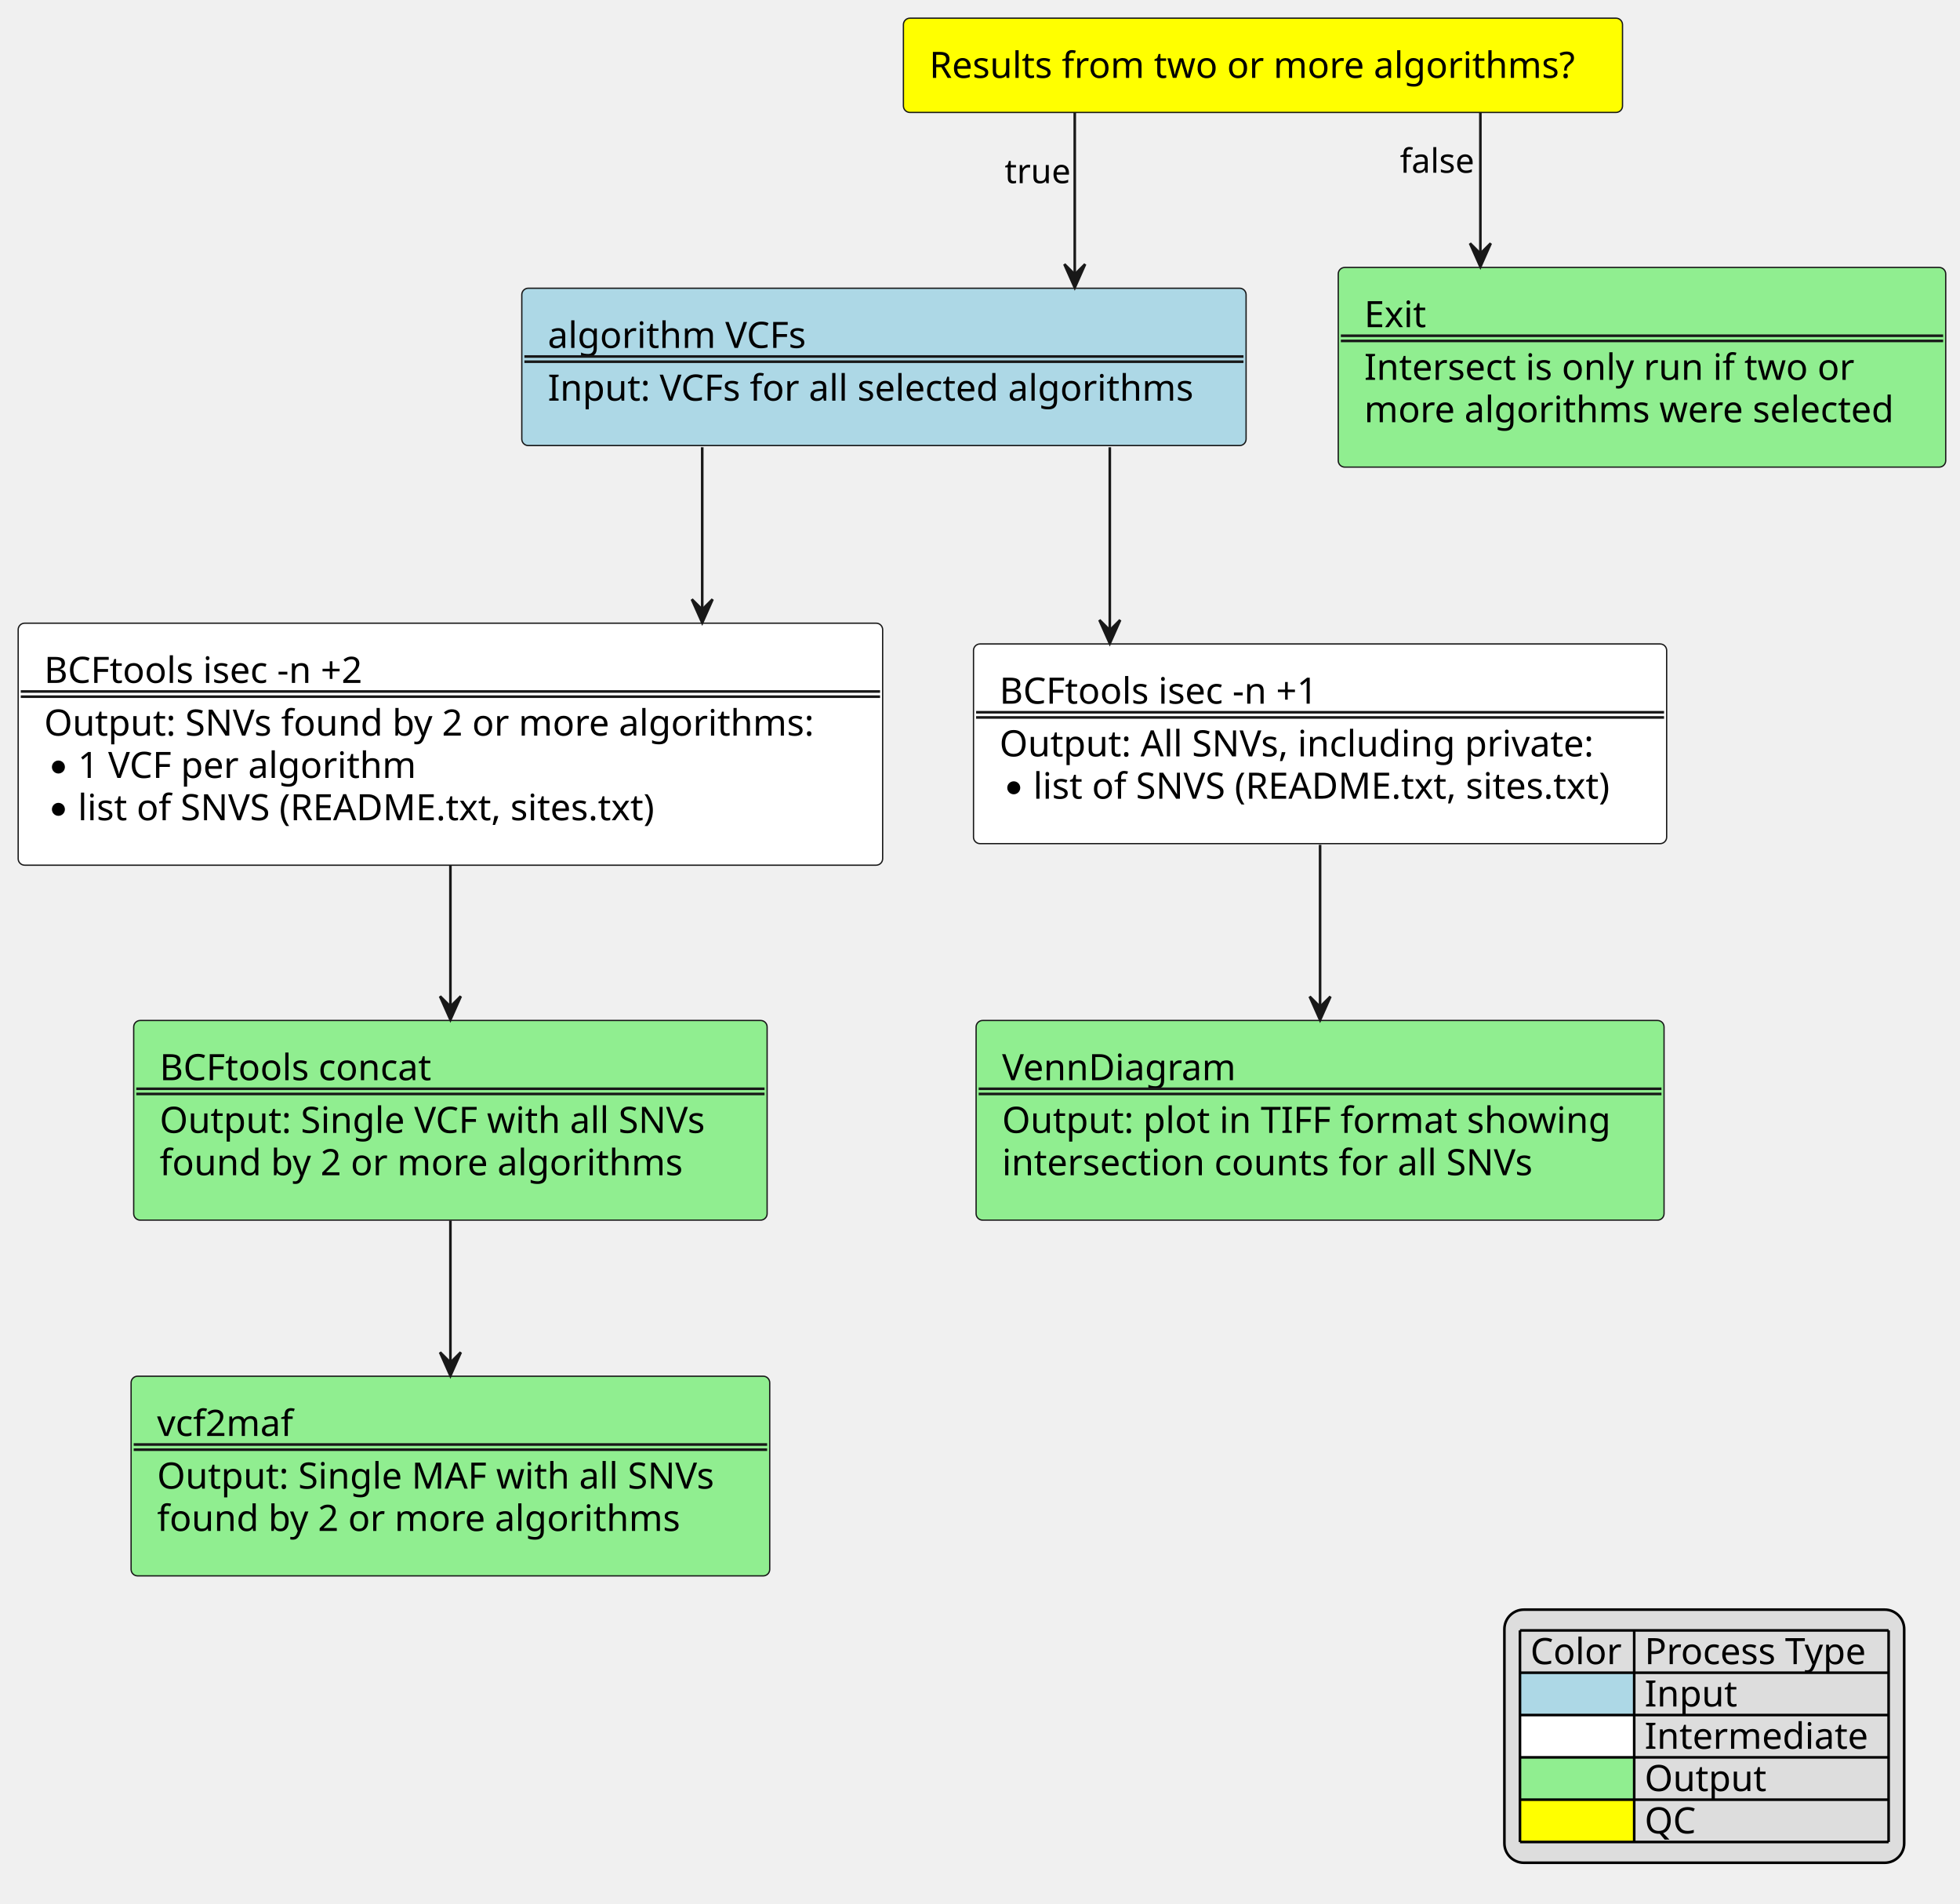
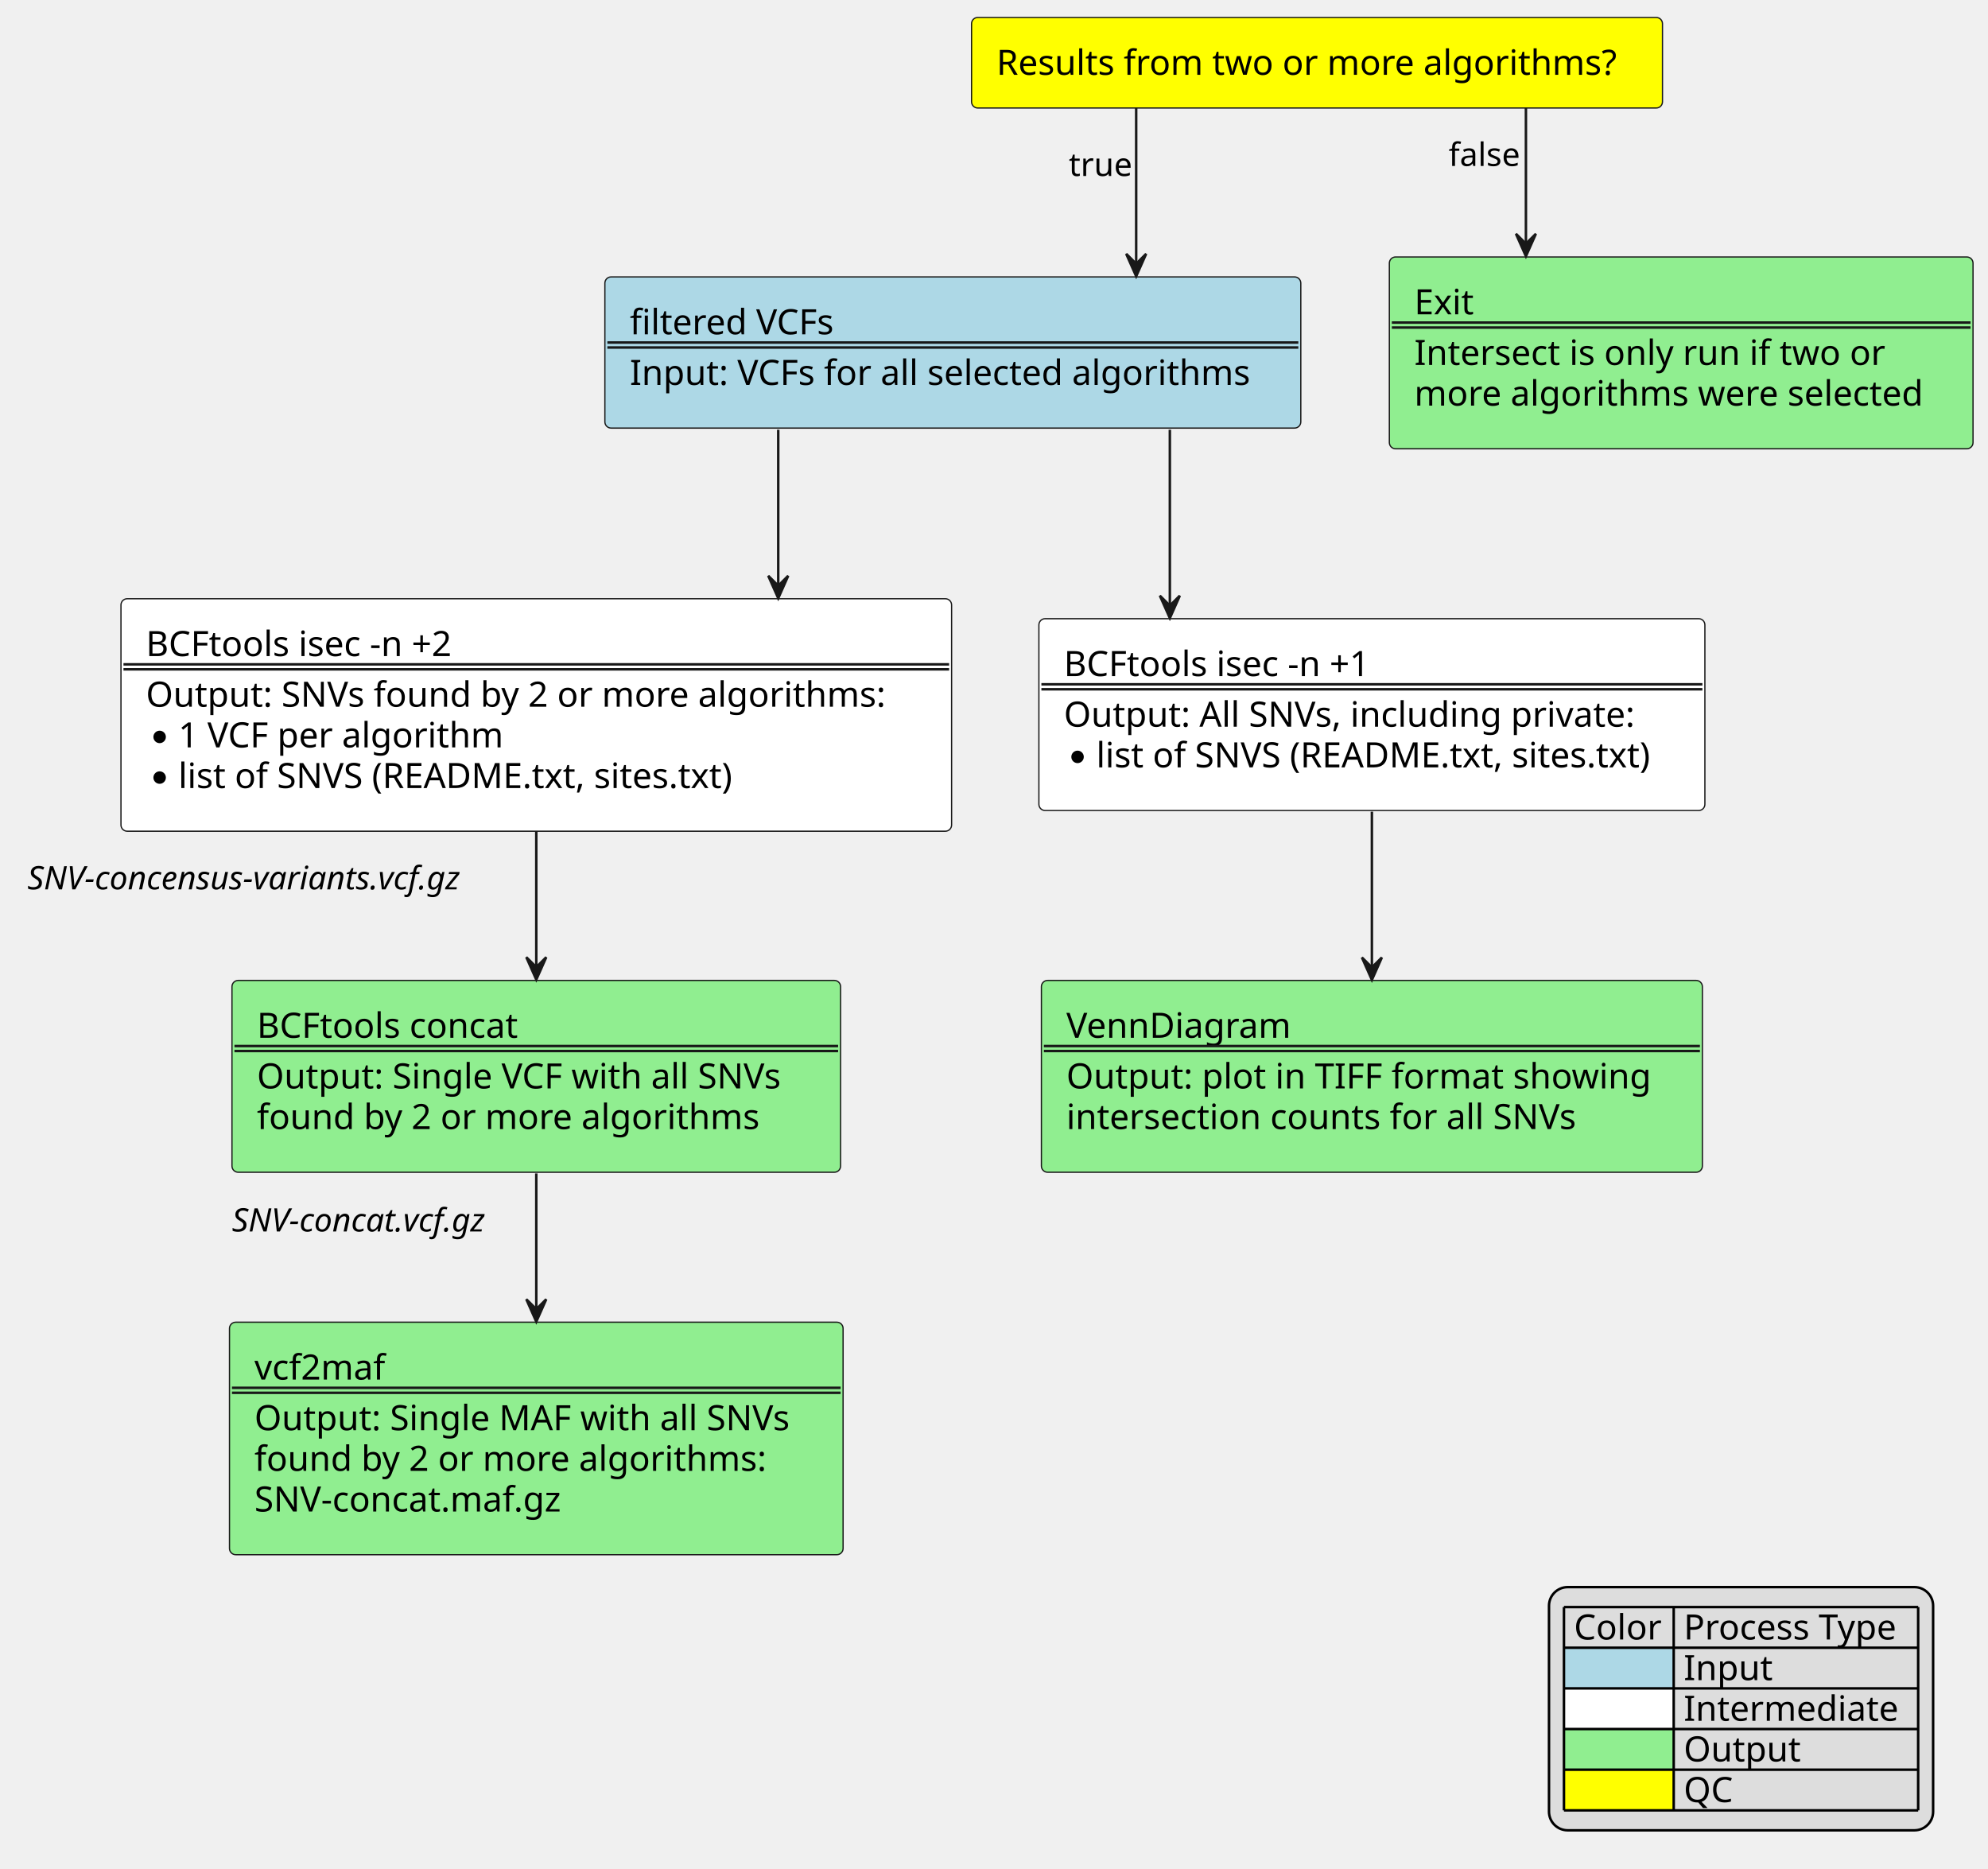
- <svg xmlns="http://www.w3.org/2000/svg" contentStyleType="text/css" height="733px" preserveAspectRatio="none" style="width:755px;height:733px;background:#FFFFFF;" version="1.1" viewBox="0 0 755 733" width="755px" zoomAndPan="magnify">
+ <svg xmlns="http://www.w3.org/2000/svg" contentStyleType="text/css" height="749px" preserveAspectRatio="none" style="width:797px;height:749px;background:#FFFFFF;" version="1.1" viewBox="0 0 797 749" width="797px" zoomAndPan="magnify">
  <defs />
  <g>
    <g id="elem_num_algos">
-       <rect fill="#FFFF00" height="36.297" rx="2.5" ry="2.5" style="stroke:#181818;stroke-width:0.5;" width="277" x="348" y="7" />
-       <text fill="#000000" font-family="sans-serif" font-size="14" lengthAdjust="spacing" textLength="257" x="358" y="29.995">Results from two or more algorithms?</text>
+       <rect fill="#FFFF00" height="36.297" rx="2.5" ry="2.5" style="stroke:#181818;stroke-width:0.5;" width="277" x="389.5" y="7" />
+       <text fill="#000000" font-family="sans-serif" font-size="14" lengthAdjust="spacing" textLength="257" x="399.5" y="29.995">Results from two or more algorithms?</text>
    </g>
    <g id="elem_input_vcfs">
-       <rect fill="#ADD8E6" height="60.594" rx="2.5" ry="2.5" style="stroke:#181818;stroke-width:0.5;" width="279" x="201" y="111" />
-       <text fill="#000000" font-family="sans-serif" font-size="14" lengthAdjust="spacing" textLength="103" x="211" y="133.995">algorithm VCFs</text>
-       <line style="stroke:#181818;stroke-width:1.0;" x1="202" x2="479" y1="137.297" y2="137.297" />
-       <line style="stroke:#181818;stroke-width:1.0;" x1="202" x2="479" y1="139.297" y2="139.297" />
-       <text fill="#000000" font-family="sans-serif" font-size="14" lengthAdjust="spacing" textLength="259" x="211" y="154.292">Input: VCFs for all selected algorithms</text>
+       <rect fill="#ADD8E6" height="60.594" rx="2.5" ry="2.5" style="stroke:#181818;stroke-width:0.5;" width="279" x="242.5" y="111" />
+       <text fill="#000000" font-family="sans-serif" font-size="14" lengthAdjust="spacing" textLength="86" x="252.5" y="133.995">filtered VCFs</text>
+       <line style="stroke:#181818;stroke-width:1.0;" x1="243.5" x2="520.5" y1="137.297" y2="137.297" />
+       <line style="stroke:#181818;stroke-width:1.0;" x1="243.5" x2="520.5" y1="139.297" y2="139.297" />
+       <text fill="#000000" font-family="sans-serif" font-size="14" lengthAdjust="spacing" textLength="259" x="252.5" y="154.292">Input: VCFs for all selected algorithms</text>
    </g>
    <g id="elem_done">
-       <rect fill="#90EE90" height="76.891" rx="2.5" ry="2.5" style="stroke:#181818;stroke-width:0.5;" width="234" x="515.5" y="103" />
-       <text fill="#000000" font-family="sans-serif" font-size="14" lengthAdjust="spacing" textLength="24" x="525.5" y="125.995">Exit</text>
-       <line style="stroke:#181818;stroke-width:1.0;" x1="516.5" x2="748.5" y1="129.297" y2="129.297" />
-       <line style="stroke:#181818;stroke-width:1.0;" x1="516.5" x2="748.5" y1="131.297" y2="131.297" />
-       <text fill="#000000" font-family="sans-serif" font-size="14" lengthAdjust="spacing" textLength="193" x="525.5" y="146.292">Intersect is only run if two or</text>
-       <text fill="#000000" font-family="sans-serif" font-size="14" lengthAdjust="spacing" textLength="214" x="525.5" y="162.589">more algorithms were selected</text>
+       <rect fill="#90EE90" height="76.891" rx="2.5" ry="2.5" style="stroke:#181818;stroke-width:0.5;" width="234" x="557" y="103" />
+       <text fill="#000000" font-family="sans-serif" font-size="14" lengthAdjust="spacing" textLength="24" x="567" y="125.995">Exit</text>
+       <line style="stroke:#181818;stroke-width:1.0;" x1="558" x2="790" y1="129.297" y2="129.297" />
+       <line style="stroke:#181818;stroke-width:1.0;" x1="558" x2="790" y1="131.297" y2="131.297" />
+       <text fill="#000000" font-family="sans-serif" font-size="14" lengthAdjust="spacing" textLength="193" x="567" y="146.292">Intersect is only run if two or</text>
+       <text fill="#000000" font-family="sans-serif" font-size="14" lengthAdjust="spacing" textLength="214" x="567" y="162.589">more algorithms were selected</text>
    </g>
    <g id="elem_intersect_vcfs_2">
-       <rect fill="#FFFFFF" height="93.188" rx="2.5" ry="2.5" style="stroke:#181818;stroke-width:0.5;" width="333" x="7" y="240" />
-       <text fill="#000000" font-family="sans-serif" font-size="14" lengthAdjust="spacing" textLength="137" x="17" y="262.995">BCFtools isec -n +2</text>
-       <line style="stroke:#181818;stroke-width:1.0;" x1="8" x2="339" y1="266.297" y2="266.297" />
-       <line style="stroke:#181818;stroke-width:1.0;" x1="8" x2="339" y1="268.297" y2="268.297" />
-       <text fill="#000000" font-family="sans-serif" font-size="14" lengthAdjust="spacing" textLength="309" x="17" y="283.292">Output: SNVs found by 2 or more algorithms:</text>
-       <ellipse cx="22.5" cy="295.391" fill="#000000" rx="2.5" ry="2.5" style="stroke:#000000;stroke-width:0.0;" />
-       <text fill="#000000" font-family="sans-serif" font-size="14" lengthAdjust="spacing" textLength="135" x="30" y="299.589">1 VCF per algorithm</text>
-       <ellipse cx="22.5" cy="311.688" fill="#000000" rx="2.5" ry="2.5" style="stroke:#000000;stroke-width:0.0;" />
-       <text fill="#000000" font-family="sans-serif" font-size="14" lengthAdjust="spacing" textLength="234" x="30" y="315.886">list of SNVS (README.txt, sites.txt)</text>
+       <rect fill="#FFFFFF" height="93.188" rx="2.5" ry="2.5" style="stroke:#181818;stroke-width:0.5;" width="333" x="48.5" y="240" />
+       <text fill="#000000" font-family="sans-serif" font-size="14" lengthAdjust="spacing" textLength="137" x="58.5" y="262.995">BCFtools isec -n +2</text>
+       <line style="stroke:#181818;stroke-width:1.0;" x1="49.5" x2="380.5" y1="266.297" y2="266.297" />
+       <line style="stroke:#181818;stroke-width:1.0;" x1="49.5" x2="380.5" y1="268.297" y2="268.297" />
+       <text fill="#000000" font-family="sans-serif" font-size="14" lengthAdjust="spacing" textLength="309" x="58.5" y="283.292">Output: SNVs found by 2 or more algorithms:</text>
+       <ellipse cx="64" cy="295.391" fill="#000000" rx="2.5" ry="2.5" style="stroke:#000000;stroke-width:0.0;" />
+       <text fill="#000000" font-family="sans-serif" font-size="14" lengthAdjust="spacing" textLength="135" x="71.5" y="299.589">1 VCF per algorithm</text>
+       <ellipse cx="64" cy="311.688" fill="#000000" rx="2.5" ry="2.5" style="stroke:#000000;stroke-width:0.0;" />
+       <text fill="#000000" font-family="sans-serif" font-size="14" lengthAdjust="spacing" textLength="234" x="71.5" y="315.886">list of SNVS (README.txt, sites.txt)</text>
    </g>
    <g id="elem_intersect_vcfs_1">
-       <rect fill="#FFFFFF" height="76.891" rx="2.5" ry="2.5" style="stroke:#181818;stroke-width:0.5;" width="267" x="375" y="248" />
-       <text fill="#000000" font-family="sans-serif" font-size="14" lengthAdjust="spacing" textLength="137" x="385" y="270.995">BCFtools isec -n +1</text>
-       <line style="stroke:#181818;stroke-width:1.0;" x1="376" x2="641" y1="274.297" y2="274.297" />
-       <line style="stroke:#181818;stroke-width:1.0;" x1="376" x2="641" y1="276.297" y2="276.297" />
-       <text fill="#000000" font-family="sans-serif" font-size="14" lengthAdjust="spacing" textLength="237" x="385" y="291.292">Output: All SNVs, including private:</text>
-       <ellipse cx="390.5" cy="303.391" fill="#000000" rx="2.5" ry="2.5" style="stroke:#000000;stroke-width:0.0;" />
-       <text fill="#000000" font-family="sans-serif" font-size="14" lengthAdjust="spacing" textLength="234" x="398" y="307.589">list of SNVS (README.txt, sites.txt)</text>
+       <rect fill="#FFFFFF" height="76.891" rx="2.5" ry="2.5" style="stroke:#181818;stroke-width:0.5;" width="267" x="416.5" y="248" />
+       <text fill="#000000" font-family="sans-serif" font-size="14" lengthAdjust="spacing" textLength="137" x="426.5" y="270.995">BCFtools isec -n +1</text>
+       <line style="stroke:#181818;stroke-width:1.0;" x1="417.5" x2="682.5" y1="274.297" y2="274.297" />
+       <line style="stroke:#181818;stroke-width:1.0;" x1="417.5" x2="682.5" y1="276.297" y2="276.297" />
+       <text fill="#000000" font-family="sans-serif" font-size="14" lengthAdjust="spacing" textLength="237" x="426.5" y="291.292">Output: All SNVs, including private:</text>
+       <ellipse cx="432" cy="303.391" fill="#000000" rx="2.5" ry="2.5" style="stroke:#000000;stroke-width:0.0;" />
+       <text fill="#000000" font-family="sans-serif" font-size="14" lengthAdjust="spacing" textLength="234" x="439.5" y="307.589">list of SNVS (README.txt, sites.txt)</text>
    </g>
    <g id="elem_plot_venn">
-       <rect fill="#90EE90" height="76.891" rx="2.5" ry="2.5" style="stroke:#181818;stroke-width:0.5;" width="265" x="376" y="393" />
-       <text fill="#000000" font-family="sans-serif" font-size="14" lengthAdjust="spacing" textLength="93" x="386" y="415.995">VennDiagram</text>
-       <line style="stroke:#181818;stroke-width:1.0;" x1="377" x2="640" y1="419.297" y2="419.297" />
-       <line style="stroke:#181818;stroke-width:1.0;" x1="377" x2="640" y1="421.297" y2="421.297" />
-       <text fill="#000000" font-family="sans-serif" font-size="14" lengthAdjust="spacing" textLength="241" x="386" y="436.292">Output: plot in TIFF format showing</text>
-       <text fill="#000000" font-family="sans-serif" font-size="14" lengthAdjust="spacing" textLength="214" x="386" y="452.589">intersection counts for all SNVs</text>
+       <rect fill="#90EE90" height="76.891" rx="2.5" ry="2.5" style="stroke:#181818;stroke-width:0.5;" width="265" x="417.5" y="393" />
+       <text fill="#000000" font-family="sans-serif" font-size="14" lengthAdjust="spacing" textLength="93" x="427.5" y="415.995">VennDiagram</text>
+       <line style="stroke:#181818;stroke-width:1.0;" x1="418.5" x2="681.5" y1="419.297" y2="419.297" />
+       <line style="stroke:#181818;stroke-width:1.0;" x1="418.5" x2="681.5" y1="421.297" y2="421.297" />
+       <text fill="#000000" font-family="sans-serif" font-size="14" lengthAdjust="spacing" textLength="241" x="427.5" y="436.292">Output: plot in TIFF format showing</text>
+       <text fill="#000000" font-family="sans-serif" font-size="14" lengthAdjust="spacing" textLength="214" x="427.5" y="452.589">intersection counts for all SNVs</text>
    </g>
    <g id="elem_concat_vcfs">
-       <rect fill="#90EE90" height="76.891" rx="2.5" ry="2.5" style="stroke:#181818;stroke-width:0.5;" width="244" x="51.5" y="393" />
-       <text fill="#000000" font-family="sans-serif" font-size="14" lengthAdjust="spacing" textLength="113" x="61.5" y="415.995">BCFtools concat</text>
-       <line style="stroke:#181818;stroke-width:1.0;" x1="52.5" x2="294.5" y1="419.297" y2="419.297" />
-       <line style="stroke:#181818;stroke-width:1.0;" x1="52.5" x2="294.5" y1="421.297" y2="421.297" />
-       <text fill="#000000" font-family="sans-serif" font-size="14" lengthAdjust="spacing" textLength="220" x="61.5" y="436.292">Output: Single VCF with all SNVs</text>
-       <text fill="#000000" font-family="sans-serif" font-size="14" lengthAdjust="spacing" textLength="207" x="61.5" y="452.589">found by 2 or more algorithms</text>
+       <rect fill="#90EE90" height="76.891" rx="2.5" ry="2.5" style="stroke:#181818;stroke-width:0.5;" width="244" x="93" y="393" />
+       <text fill="#000000" font-family="sans-serif" font-size="14" lengthAdjust="spacing" textLength="113" x="103" y="415.995">BCFtools concat</text>
+       <line style="stroke:#181818;stroke-width:1.0;" x1="94" x2="336" y1="419.297" y2="419.297" />
+       <line style="stroke:#181818;stroke-width:1.0;" x1="94" x2="336" y1="421.297" y2="421.297" />
+       <text fill="#000000" font-family="sans-serif" font-size="14" lengthAdjust="spacing" textLength="220" x="103" y="436.292">Output: Single VCF with all SNVs</text>
+       <text fill="#000000" font-family="sans-serif" font-size="14" lengthAdjust="spacing" textLength="207" x="103" y="452.589">found by 2 or more algorithms</text>
    </g>
    <g id="elem_vcf2maf">
-       <rect fill="#90EE90" height="76.891" rx="2.5" ry="2.5" style="stroke:#181818;stroke-width:0.5;" width="246" x="50.5" y="530" />
-       <text fill="#000000" font-family="sans-serif" font-size="14" lengthAdjust="spacing" textLength="53" x="60.5" y="552.995">vcf2maf</text>
-       <line style="stroke:#181818;stroke-width:1.0;" x1="51.5" x2="295.5" y1="556.297" y2="556.297" />
-       <line style="stroke:#181818;stroke-width:1.0;" x1="51.5" x2="295.5" y1="558.297" y2="558.297" />
-       <text fill="#000000" font-family="sans-serif" font-size="14" lengthAdjust="spacing" textLength="222" x="60.5" y="573.292">Output: Single MAF with all SNVs</text>
-       <text fill="#000000" font-family="sans-serif" font-size="14" lengthAdjust="spacing" textLength="207" x="60.5" y="589.589">found by 2 or more algorithms</text>
+       <rect fill="#90EE90" height="93.188" rx="2.5" ry="2.5" style="stroke:#181818;stroke-width:0.5;" width="246" x="92" y="530" />
+       <text fill="#000000" font-family="sans-serif" font-size="14" lengthAdjust="spacing" textLength="53" x="102" y="552.995">vcf2maf</text>
+       <line style="stroke:#181818;stroke-width:1.0;" x1="93" x2="337" y1="556.297" y2="556.297" />
+       <line style="stroke:#181818;stroke-width:1.0;" x1="93" x2="337" y1="558.297" y2="558.297" />
+       <text fill="#000000" font-family="sans-serif" font-size="14" lengthAdjust="spacing" textLength="222" x="102" y="573.292">Output: Single MAF with all SNVs</text>
+       <text fill="#000000" font-family="sans-serif" font-size="14" lengthAdjust="spacing" textLength="212" x="102" y="589.589">found by 2 or more algorithms:</text>
+       <text fill="#000000" font-family="sans-serif" font-size="14" lengthAdjust="spacing" textLength="130" x="102" y="605.886">SNV-concat.maf.gz</text>
    </g>
    <g id="link_num_algos_input_vcfs">
-       <path codeLine="23" d="M414,43.2 C414,43.2 414,105.74 414,105.74 " fill="none" id="num_algos-to-input_vcfs" style="stroke:#181818;stroke-width:1.0;" />
-       <polygon fill="#181818" points="414,110.74,418,101.74,414,105.74,410,101.74,414,110.74" style="stroke:#181818;stroke-width:1.0;" />
-       <text fill="#000000" font-family="sans-serif" font-size="13" lengthAdjust="spacing" textLength="26" x="387" y="70.537">true</text>
+       <path codeLine="23" d="M455.5,43.2 C455.5,43.2 455.5,105.74 455.5,105.74 " fill="none" id="num_algos-to-input_vcfs" style="stroke:#181818;stroke-width:1.0;" />
+       <polygon fill="#181818" points="455.5,110.74,459.5,101.74,455.5,105.74,451.5,101.74,455.5,110.74" style="stroke:#181818;stroke-width:1.0;" />
+       <text fill="#000000" font-family="sans-serif" font-size="13" lengthAdjust="spacing" textLength="26" x="428.5" y="70.537">true</text>
    </g>
    <g id="link_num_algos_done">
-       <path codeLine="24" d="M570.25,43.2 C570.25,43.2 570.25,97.71 570.25,97.71 " fill="none" id="num_algos-to-done" style="stroke:#181818;stroke-width:1.0;" />
-       <polygon fill="#181818" points="570.25,102.71,574.25,93.71,570.25,97.71,566.25,93.71,570.25,102.71" style="stroke:#181818;stroke-width:1.0;" />
-       <text fill="#000000" font-family="sans-serif" font-size="13" lengthAdjust="spacing" textLength="30" x="539.25" y="66.527">false</text>
+       <path codeLine="24" d="M611.75,43.2 C611.75,43.2 611.75,97.71 611.75,97.71 " fill="none" id="num_algos-to-done" style="stroke:#181818;stroke-width:1.0;" />
+       <polygon fill="#181818" points="611.75,102.71,615.75,93.71,611.75,97.71,607.75,93.71,611.75,102.71" style="stroke:#181818;stroke-width:1.0;" />
+       <text fill="#000000" font-family="sans-serif" font-size="13" lengthAdjust="spacing" textLength="30" x="580.75" y="66.527">false</text>
    </g>
    <g id="link_input_vcfs_intersect_vcfs_2">
-       <path codeLine="25" d="M270.5,172.25 C270.5,172.25 270.5,234.8 270.5,234.8 " fill="none" id="input_vcfs-to-intersect_vcfs_2" style="stroke:#181818;stroke-width:1.0;" />
-       <polygon fill="#181818" points="270.5,239.8,274.5,230.8,270.5,234.8,266.5,230.8,270.5,239.8" style="stroke:#181818;stroke-width:1.0;" />
+       <path codeLine="25" d="M312,172.25 C312,172.25 312,234.8 312,234.8 " fill="none" id="input_vcfs-to-intersect_vcfs_2" style="stroke:#181818;stroke-width:1.0;" />
+       <polygon fill="#181818" points="312,239.8,316,230.8,312,234.8,308,230.8,312,239.8" style="stroke:#181818;stroke-width:1.0;" />
    </g>
    <g id="link_input_vcfs_intersect_vcfs_1">
-       <path codeLine="26" d="M427.5,172.25 C427.5,172.25 427.5,242.77 427.5,242.77 " fill="none" id="input_vcfs-to-intersect_vcfs_1" style="stroke:#181818;stroke-width:1.0;" />
-       <polygon fill="#181818" points="427.5,247.77,431.5,238.77,427.5,242.77,423.5,238.77,427.5,247.77" style="stroke:#181818;stroke-width:1.0;" />
+       <path codeLine="26" d="M469,172.25 C469,172.25 469,242.77 469,242.77 " fill="none" id="input_vcfs-to-intersect_vcfs_1" style="stroke:#181818;stroke-width:1.0;" />
+       <polygon fill="#181818" points="469,247.77,473,238.77,469,242.77,465,238.77,469,247.77" style="stroke:#181818;stroke-width:1.0;" />
    </g>
    <g id="link_intersect_vcfs_1_plot_venn">
-       <path codeLine="27" d="M508.5,325.36 C508.5,325.36 508.5,387.79 508.5,387.79 " fill="none" id="intersect_vcfs_1-to-plot_venn" style="stroke:#181818;stroke-width:1.0;" />
-       <polygon fill="#181818" points="508.5,392.79,512.5,383.79,508.5,387.79,504.5,383.79,508.5,392.79" style="stroke:#181818;stroke-width:1.0;" />
+       <path codeLine="27" d="M550,325.36 C550,325.36 550,387.79 550,387.79 " fill="none" id="intersect_vcfs_1-to-plot_venn" style="stroke:#181818;stroke-width:1.0;" />
+       <polygon fill="#181818" points="550,392.79,554,383.79,550,387.79,546,383.79,550,392.79" style="stroke:#181818;stroke-width:1.0;" />
    </g>
    <g id="link_intersect_vcfs_2_concat_vcfs">
-       <path codeLine="28" d="M173.5,333.18 C173.5,333.18 173.5,387.68 173.5,387.68 " fill="none" id="intersect_vcfs_2-to-concat_vcfs" style="stroke:#181818;stroke-width:1.0;" />
-       <polygon fill="#181818" points="173.5,392.68,177.5,383.68,173.5,387.68,169.5,383.68,173.5,392.68" style="stroke:#181818;stroke-width:1.0;" />
+       <path codeLine="28" d="M215,333.18 C215,333.18 215,387.68 215,387.68 " fill="none" id="intersect_vcfs_2-to-concat_vcfs" style="stroke:#181818;stroke-width:1.0;" />
+       <polygon fill="#181818" points="215,392.68,219,383.68,215,387.68,211,383.68,215,392.68" style="stroke:#181818;stroke-width:1.0;" />
+       <text fill="#000000" font-family="sans-serif" font-size="13" font-style="italic" lengthAdjust="spacing" textLength="199" x="11" y="356.497">SNV-concensus-variants.vcf.gz</text>
    </g>
    <g id="link_concat_vcfs_vcf2maf">
-       <path codeLine="29" d="M173.5,470.03 C173.5,470.03 173.5,524.79 173.5,524.79 " fill="none" id="concat_vcfs-to-vcf2maf" style="stroke:#181818;stroke-width:1.0;" />
-       <polygon fill="#181818" points="173.5,529.79,177.5,520.79,173.5,524.79,169.5,520.79,173.5,529.79" style="stroke:#181818;stroke-width:1.0;" />
+       <path codeLine="29" d="M215,470.36 C215,470.36 215,524.79 215,524.79 " fill="none" id="concat_vcfs-to-vcf2maf" style="stroke:#181818;stroke-width:1.0;" />
+       <polygon fill="#181818" points="215,529.79,219,520.79,215,524.79,211,520.79,215,529.79" style="stroke:#181818;stroke-width:1.0;" />
+       <text fill="#000000" font-family="sans-serif" font-size="13" font-style="italic" lengthAdjust="spacing" textLength="117" x="93" y="493.637">SNV-concat.vcf.gz</text>
    </g>
-     <rect fill="#DDDDDD" height="97.484" rx="7.5" ry="7.5" style="stroke:#000000;stroke-width:1.0;" width="154" x="579.5" y="619.891" />
-     <text fill="#000000" font-family="sans-serif" font-size="14" lengthAdjust="spacing" textLength="36" x="589.5" y="640.886">Color</text>
-     <text fill="#000000" font-family="sans-serif" font-size="14" lengthAdjust="spacing" textLength="94" x="633.5" y="640.886">Process Type</text>
-     <rect fill="#ADD8E6" height="16.297" style="stroke:none;stroke-width:1.0;" width="44" x="585.5" y="644.188" />
-     <text fill="#000000" font-family="sans-serif" font-size="14" lengthAdjust="spacing" textLength="4" x="585.5" y="657.183"> </text>
-     <text fill="#000000" font-family="sans-serif" font-size="14" lengthAdjust="spacing" textLength="35" x="633.5" y="657.183">Input</text>
-     <rect fill="#FFFFFF" height="16.297" style="stroke:none;stroke-width:1.0;" width="44" x="585.5" y="660.484" />
-     <text fill="#000000" font-family="sans-serif" font-size="14" lengthAdjust="spacing" textLength="4" x="585.5" y="673.48"> </text>
-     <text fill="#000000" font-family="sans-serif" font-size="14" lengthAdjust="spacing" textLength="87" x="633.5" y="673.48">Intermediate</text>
-     <rect fill="#90EE90" height="16.297" style="stroke:none;stroke-width:1.0;" width="44" x="585.5" y="676.781" />
-     <text fill="#000000" font-family="sans-serif" font-size="14" lengthAdjust="spacing" textLength="4" x="585.5" y="689.776"> </text>
-     <text fill="#000000" font-family="sans-serif" font-size="14" lengthAdjust="spacing" textLength="48" x="633.5" y="689.776">Output</text>
-     <rect fill="#FFFF00" height="16.297" style="stroke:none;stroke-width:1.0;" width="44" x="585.5" y="693.078" />
-     <text fill="#000000" font-family="sans-serif" font-size="14" lengthAdjust="spacing" textLength="4" x="585.5" y="706.073"> </text>
-     <text fill="#000000" font-family="sans-serif" font-size="14" lengthAdjust="spacing" textLength="21" x="633.5" y="706.073">QC</text>
-     <line style="stroke:#000000;stroke-width:1.0;" x1="585.5" x2="727.5" y1="627.891" y2="627.891" />
-     <line style="stroke:#000000;stroke-width:1.0;" x1="585.5" x2="727.5" y1="644.188" y2="644.188" />
-     <line style="stroke:#000000;stroke-width:1.0;" x1="585.5" x2="727.5" y1="660.484" y2="660.484" />
-     <line style="stroke:#000000;stroke-width:1.0;" x1="585.5" x2="727.5" y1="676.781" y2="676.781" />
-     <line style="stroke:#000000;stroke-width:1.0;" x1="585.5" x2="727.5" y1="693.078" y2="693.078" />
-     <line style="stroke:#000000;stroke-width:1.0;" x1="585.5" x2="727.5" y1="709.375" y2="709.375" />
-     <line style="stroke:#000000;stroke-width:1.0;" x1="585.5" x2="585.5" y1="627.891" y2="709.375" />
-     <line style="stroke:#000000;stroke-width:1.0;" x1="629.5" x2="629.5" y1="627.891" y2="709.375" />
-     <line style="stroke:#000000;stroke-width:1.0;" x1="727.5" x2="727.5" y1="627.891" y2="709.375" />
+     <rect fill="#DDDDDD" height="97.484" rx="7.5" ry="7.5" style="stroke:#000000;stroke-width:1.0;" width="154" x="621" y="636.188" />
+     <text fill="#000000" font-family="sans-serif" font-size="14" lengthAdjust="spacing" textLength="36" x="631" y="657.183">Color</text>
+     <text fill="#000000" font-family="sans-serif" font-size="14" lengthAdjust="spacing" textLength="94" x="675" y="657.183">Process Type</text>
+     <rect fill="#ADD8E6" height="16.297" style="stroke:none;stroke-width:1.0;" width="44" x="627" y="660.484" />
+     <text fill="#000000" font-family="sans-serif" font-size="14" lengthAdjust="spacing" textLength="4" x="627" y="673.48"> </text>
+     <text fill="#000000" font-family="sans-serif" font-size="14" lengthAdjust="spacing" textLength="35" x="675" y="673.48">Input</text>
+     <rect fill="#FFFFFF" height="16.297" style="stroke:none;stroke-width:1.0;" width="44" x="627" y="676.781" />
+     <text fill="#000000" font-family="sans-serif" font-size="14" lengthAdjust="spacing" textLength="4" x="627" y="689.776"> </text>
+     <text fill="#000000" font-family="sans-serif" font-size="14" lengthAdjust="spacing" textLength="87" x="675" y="689.776">Intermediate</text>
+     <rect fill="#90EE90" height="16.297" style="stroke:none;stroke-width:1.0;" width="44" x="627" y="693.078" />
+     <text fill="#000000" font-family="sans-serif" font-size="14" lengthAdjust="spacing" textLength="4" x="627" y="706.073"> </text>
+     <text fill="#000000" font-family="sans-serif" font-size="14" lengthAdjust="spacing" textLength="48" x="675" y="706.073">Output</text>
+     <rect fill="#FFFF00" height="16.297" style="stroke:none;stroke-width:1.0;" width="44" x="627" y="709.375" />
+     <text fill="#000000" font-family="sans-serif" font-size="14" lengthAdjust="spacing" textLength="4" x="627" y="722.37"> </text>
+     <text fill="#000000" font-family="sans-serif" font-size="14" lengthAdjust="spacing" textLength="21" x="675" y="722.37">QC</text>
+     <line style="stroke:#000000;stroke-width:1.0;" x1="627" x2="769" y1="644.188" y2="644.188" />
+     <line style="stroke:#000000;stroke-width:1.0;" x1="627" x2="769" y1="660.484" y2="660.484" />
+     <line style="stroke:#000000;stroke-width:1.0;" x1="627" x2="769" y1="676.781" y2="676.781" />
+     <line style="stroke:#000000;stroke-width:1.0;" x1="627" x2="769" y1="693.078" y2="693.078" />
+     <line style="stroke:#000000;stroke-width:1.0;" x1="627" x2="769" y1="709.375" y2="709.375" />
+     <line style="stroke:#000000;stroke-width:1.0;" x1="627" x2="769" y1="725.672" y2="725.672" />
+     <line style="stroke:#000000;stroke-width:1.0;" x1="627" x2="627" y1="644.188" y2="725.672" />
+     <line style="stroke:#000000;stroke-width:1.0;" x1="671" x2="671" y1="644.188" y2="725.672" />
+     <line style="stroke:#000000;stroke-width:1.0;" x1="769" x2="769" y1="644.188" y2="725.672" />
  </g>
</svg>
